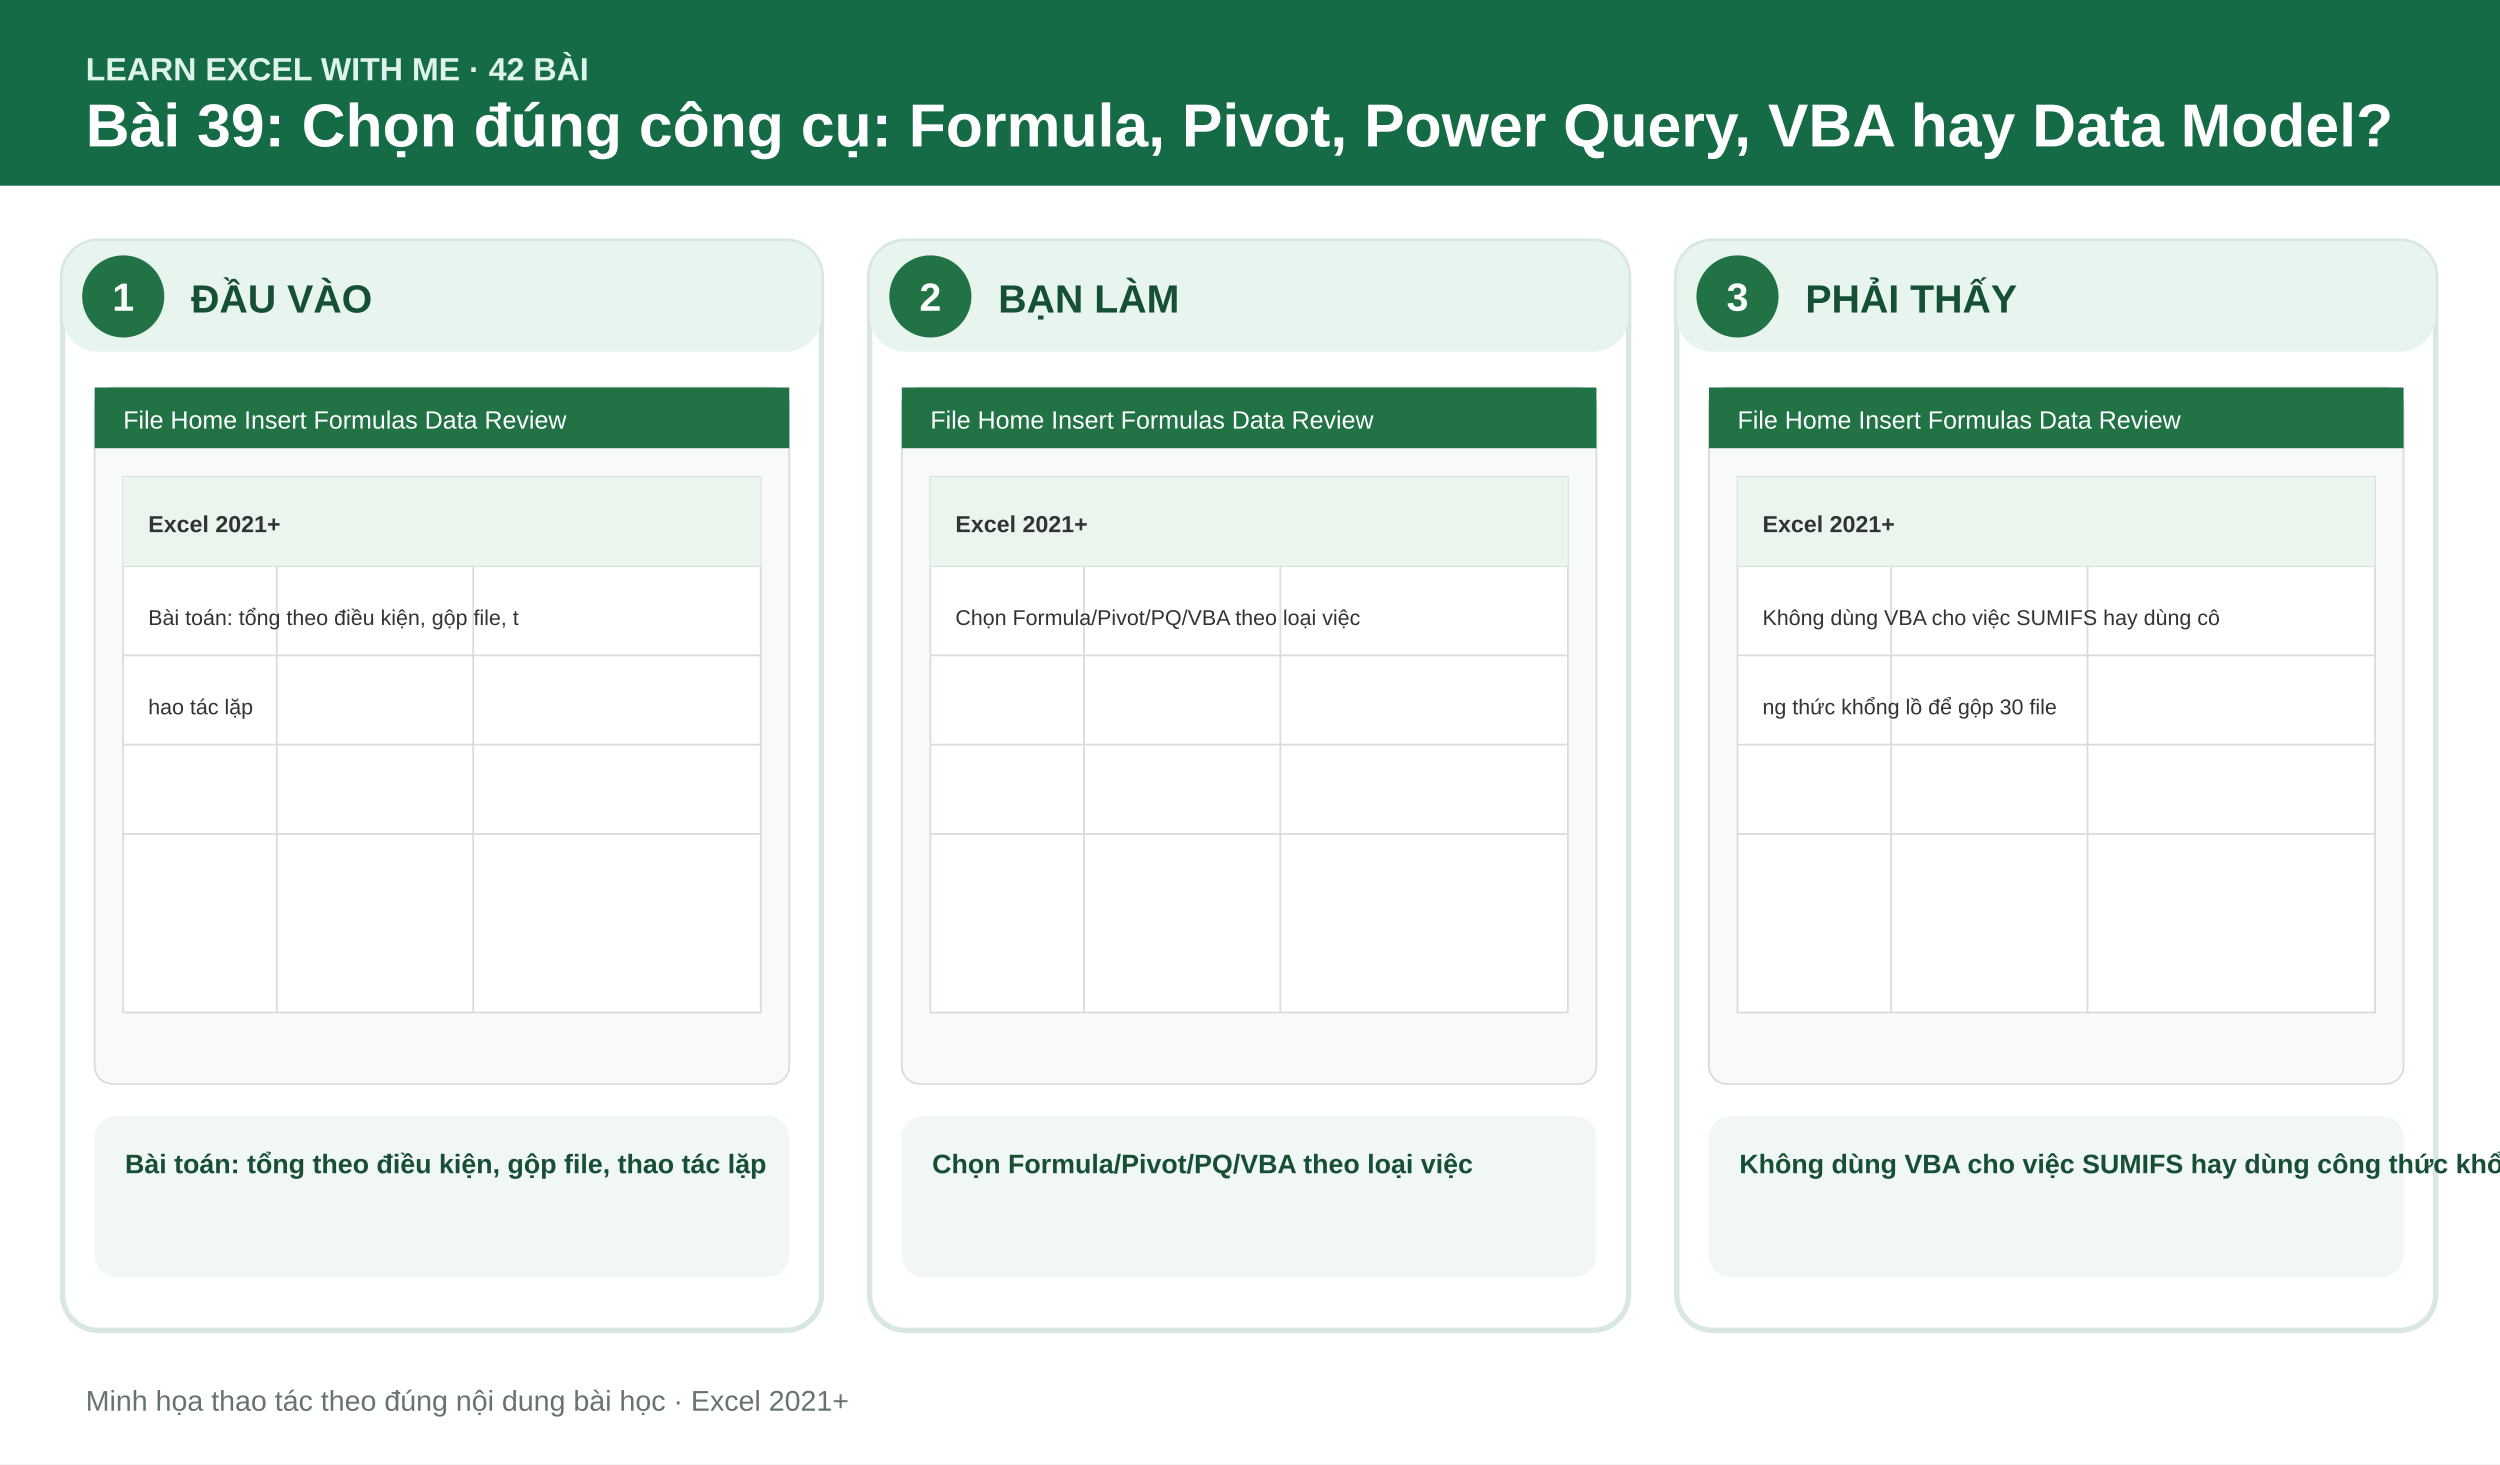
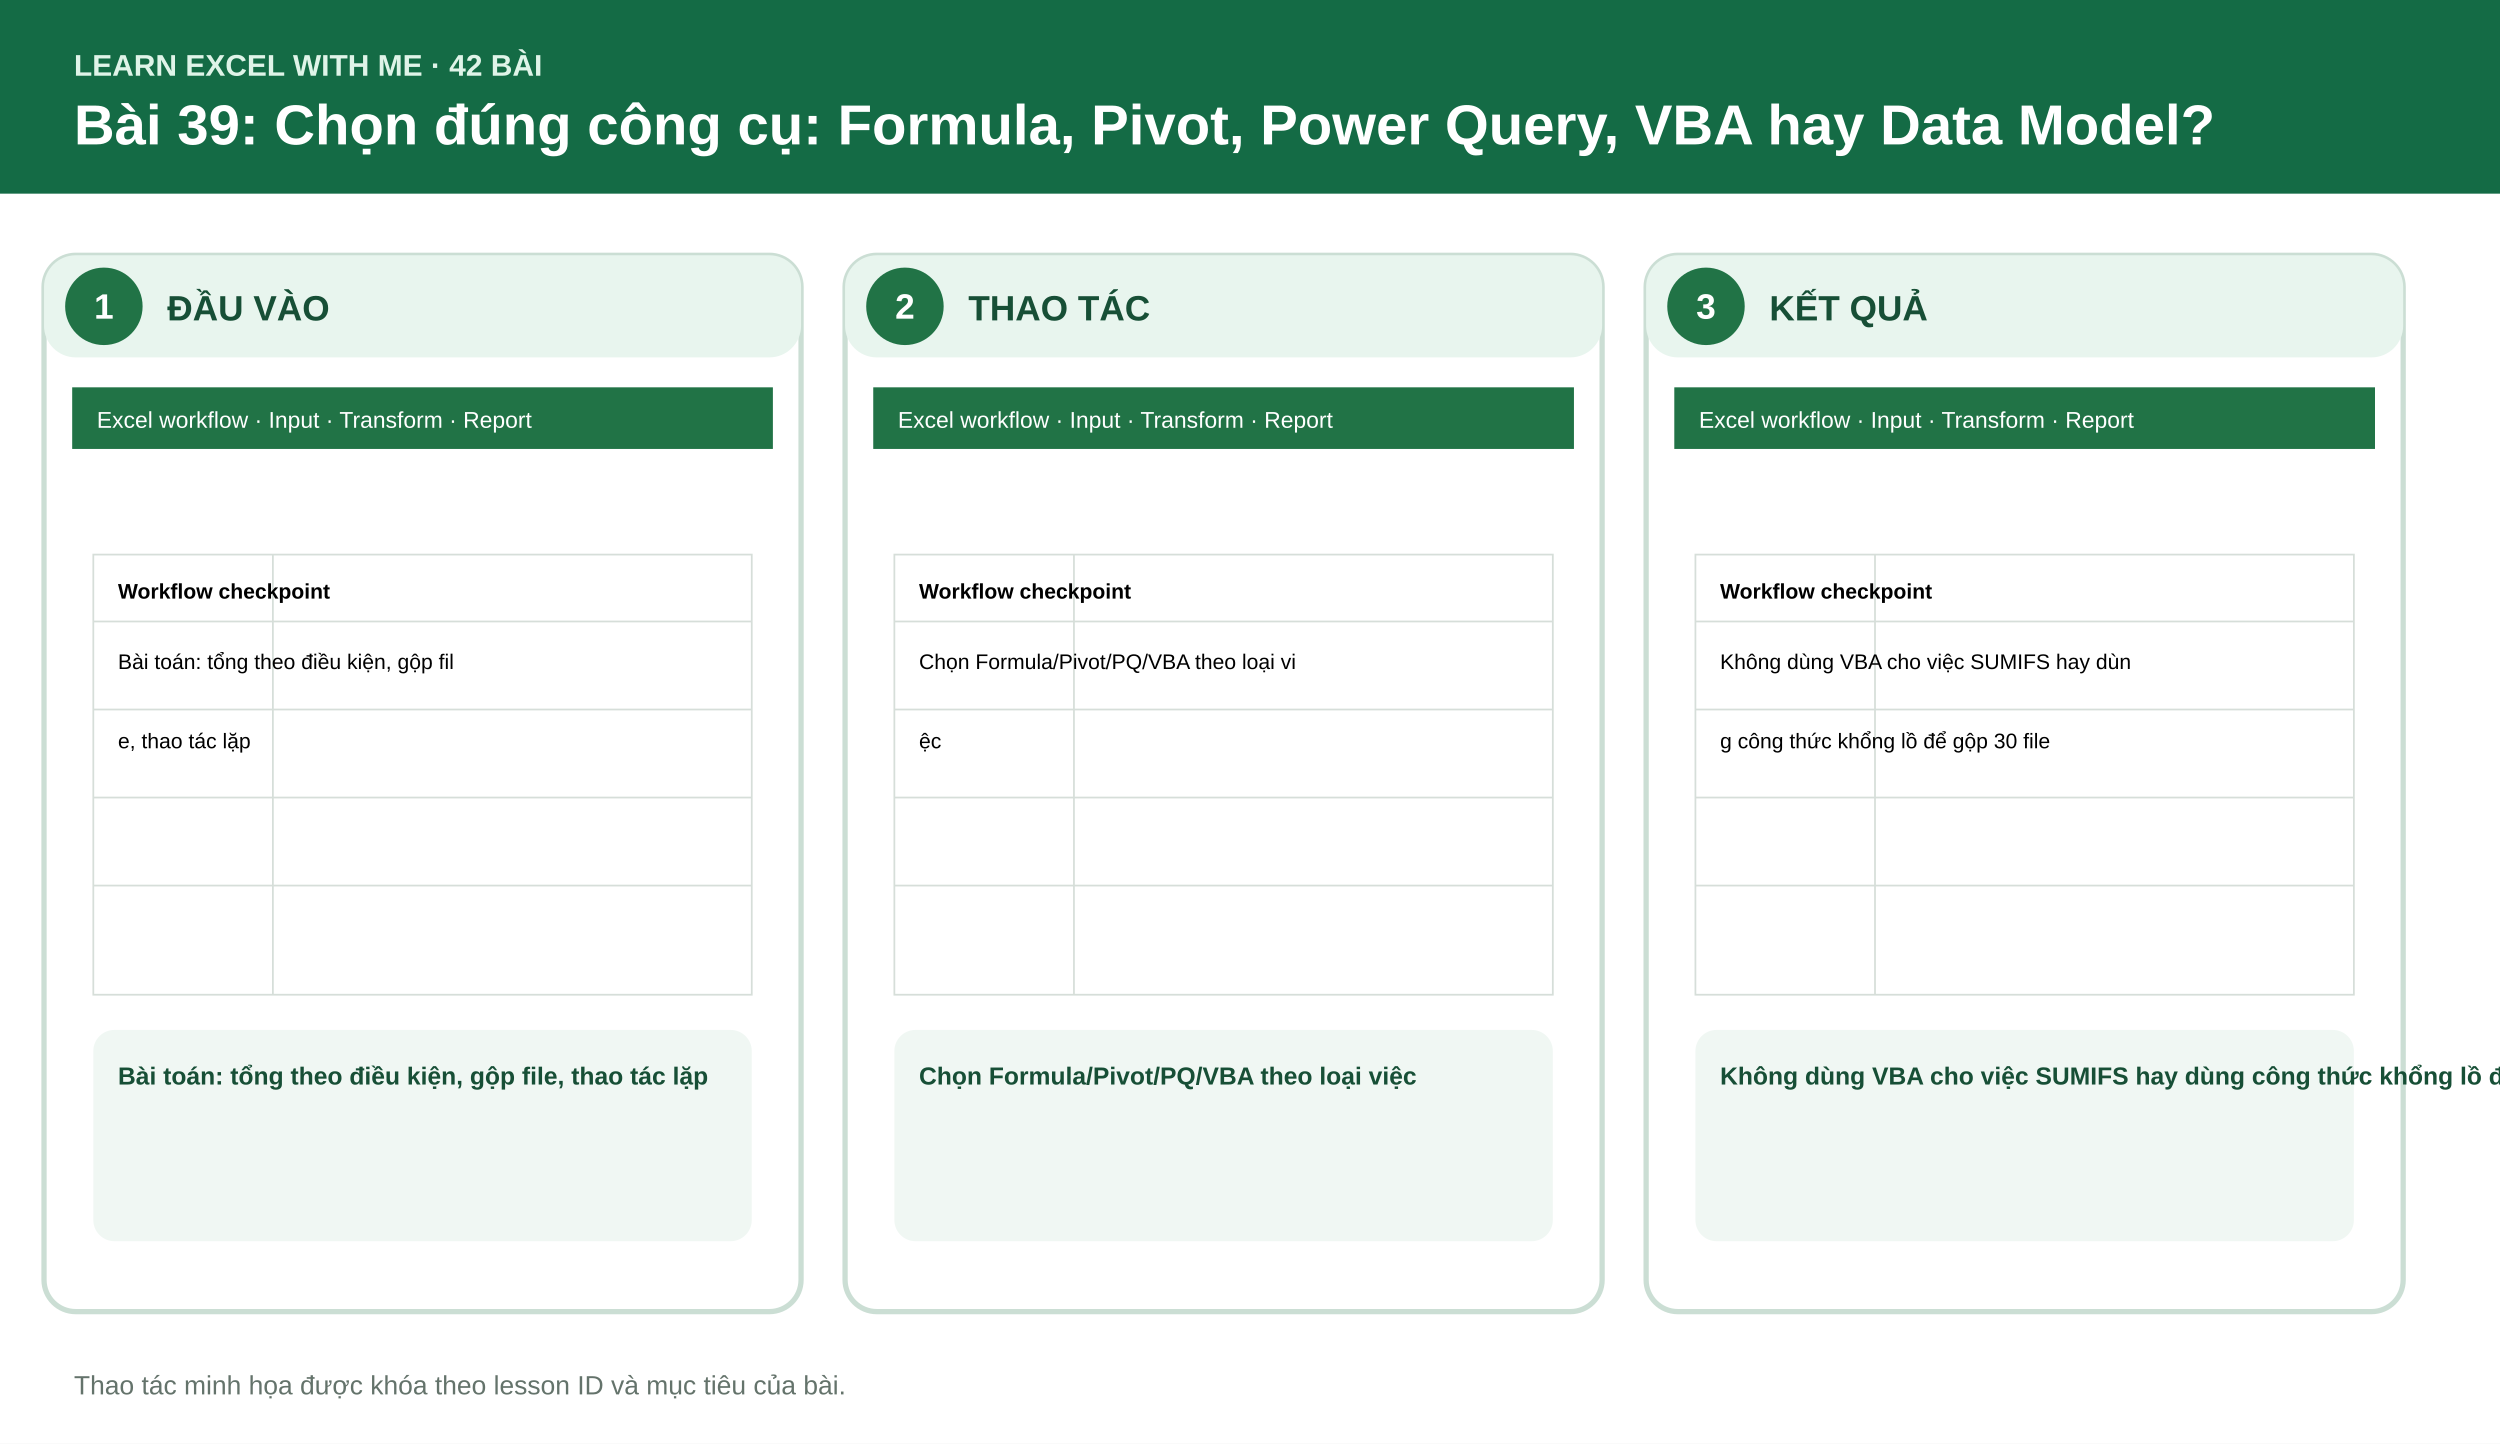
- <svg xmlns="http://www.w3.org/2000/svg" width="1400" height="820">
-   <rect width="1400" height="820" fill="#fff" />
-   <rect width="1400" height="104" fill="#146b45" />
-   <text x="48" y="45" font-family="Arial" font-size="18" font-weight="700" fill="#dff4e8">LEARN EXCEL WITH ME · 42 BÀI</text>
-   <text x="48" y="82" font-family="Arial" font-size="34" font-weight="700" fill="#fff">Bài 39: Chọn đúng công cụ: Formula, Pivot, Power Query, VBA hay Data Model?</text>
-   <rect x="35" y="135" width="425" height="610" rx="20" fill="#fff" stroke="#d8e8df" stroke-width="3" />
-   <rect x="35" y="135" width="425" height="62" rx="20" fill="#e8f5ee" />
-   <circle cx="69" cy="166" r="23" fill="#217346" />
-   <text x="69" y="174" text-anchor="middle" font-family="Arial" font-size="22" font-weight="700" fill="#fff">1</text>
-   <text x="107" y="175" font-family="Arial" font-size="22" font-weight="700" fill="#154f35">ĐẦU VÀO</text>
-   <rect x="53" y="217" width="389" height="390" rx="10" fill="#f8faf9" stroke="#d7ddd9" />
-   <rect x="53" y="217" width="389" height="34" fill="#217346" />
-   <text x="69" y="240" font-family="Arial" font-size="14" fill="#fff">File  Home  Insert  Formulas  Data  Review</text>
-   <rect x="69" y="267" width="357" height="300" fill="#fff" stroke="#d7ddd9" />
-   <path d="M69 317h357M69 367h357M69 417h357M69 467h357M155 267v300M265 267v300" stroke="#d7ddd9" />
-   <rect x="69" y="267" width="357" height="50" fill="#eaf5ee" />
-   <text x="83" y="298" font-family="Arial" font-size="13" font-weight="700" fill="#333">Excel 2021+</text>
-   <text x="83" y="350" font-family="Arial" font-size="12" fill="#333">Bài toán: tổng theo điều kiện, gộp file, t</text>
-   <text x="83" y="400" font-family="Arial" font-size="12" fill="#333">hao tác lặp</text>
-   <text x="83" y="450" font-family="Arial" font-size="12" fill="#333" />
-   <rect x="53" y="625" width="389" height="90" rx="12" fill="#f1f7f4" />
-   <text x="70" y="657" font-family="Arial" font-size="15" font-weight="700" fill="#174f36">Bài toán: tổng theo điều kiện, gộp file, thao tác lặp</text>
-   <rect x="487" y="135" width="425" height="610" rx="20" fill="#fff" stroke="#d8e8df" stroke-width="3" />
-   <rect x="487" y="135" width="425" height="62" rx="20" fill="#e8f5ee" />
-   <circle cx="521" cy="166" r="23" fill="#217346" />
-   <text x="521" y="174" text-anchor="middle" font-family="Arial" font-size="22" font-weight="700" fill="#fff">2</text>
-   <text x="559" y="175" font-family="Arial" font-size="22" font-weight="700" fill="#154f35">BẠN LÀM</text>
-   <rect x="505" y="217" width="389" height="390" rx="10" fill="#f8faf9" stroke="#d7ddd9" />
-   <rect x="505" y="217" width="389" height="34" fill="#217346" />
-   <text x="521" y="240" font-family="Arial" font-size="14" fill="#fff">File  Home  Insert  Formulas  Data  Review</text>
-   <rect x="521" y="267" width="357" height="300" fill="#fff" stroke="#d7ddd9" />
-   <path d="M521 317h357M521 367h357M521 417h357M521 467h357M607 267v300M717 267v300" stroke="#d7ddd9" />
-   <rect x="521" y="267" width="357" height="50" fill="#eaf5ee" />
-   <text x="535" y="298" font-family="Arial" font-size="13" font-weight="700" fill="#333">Excel 2021+</text>
-   <text x="535" y="350" font-family="Arial" font-size="12" fill="#333">Chọn Formula/Pivot/PQ/VBA theo loại việc</text>
-   <text x="535" y="400" font-family="Arial" font-size="12" fill="#333" />
-   <text x="535" y="450" font-family="Arial" font-size="12" fill="#333" />
-   <rect x="505" y="625" width="389" height="90" rx="12" fill="#f1f7f4" />
-   <text x="522" y="657" font-family="Arial" font-size="15" font-weight="700" fill="#174f36">Chọn Formula/Pivot/PQ/VBA theo loại việc</text>
-   <rect x="939" y="135" width="425" height="610" rx="20" fill="#fff" stroke="#d8e8df" stroke-width="3" />
-   <rect x="939" y="135" width="425" height="62" rx="20" fill="#e8f5ee" />
-   <circle cx="973" cy="166" r="23" fill="#217346" />
-   <text x="973" y="174" text-anchor="middle" font-family="Arial" font-size="22" font-weight="700" fill="#fff">3</text>
-   <text x="1011" y="175" font-family="Arial" font-size="22" font-weight="700" fill="#154f35">PHẢI THẤY</text>
-   <rect x="957" y="217" width="389" height="390" rx="10" fill="#f8faf9" stroke="#d7ddd9" />
-   <rect x="957" y="217" width="389" height="34" fill="#217346" />
-   <text x="973" y="240" font-family="Arial" font-size="14" fill="#fff">File  Home  Insert  Formulas  Data  Review</text>
-   <rect x="973" y="267" width="357" height="300" fill="#fff" stroke="#d7ddd9" />
-   <path d="M973 317h357M973 367h357M973 417h357M973 467h357M1059 267v300M1169 267v300" stroke="#d7ddd9" />
-   <rect x="973" y="267" width="357" height="50" fill="#eaf5ee" />
-   <text x="987" y="298" font-family="Arial" font-size="13" font-weight="700" fill="#333">Excel 2021+</text>
-   <text x="987" y="350" font-family="Arial" font-size="12" fill="#333">Không dùng VBA cho việc SUMIFS hay dùng cô</text>
-   <text x="987" y="400" font-family="Arial" font-size="12" fill="#333">ng thức khổng lồ để gộp 30 file</text>
-   <text x="987" y="450" font-family="Arial" font-size="12" fill="#333" />
-   <rect x="957" y="625" width="389" height="90" rx="12" fill="#f1f7f4" />
-   <text x="974" y="657" font-family="Arial" font-size="15" font-weight="700" fill="#174f36">Không dùng VBA cho việc SUMIFS hay dùng công thức khổng lồ để gộp 30 file</text>
-   <text x="48" y="790" font-family="Arial" font-size="16" fill="#66746c">Minh họa thao tác theo đúng nội dung bài học · Excel 2021+</text>
+ <svg xmlns="http://www.w3.org/2000/svg" width="1420" height="820">
+   <rect width="1420" height="820" fill="#fff" />
+   <rect width="1420" height="110" fill="#146b45" />
+   <text x="42" y="43" font-family="Arial" font-size="17" font-weight="700" fill="#dff4e8">LEARN EXCEL WITH ME · 42 BÀI</text>
+   <text x="42" y="82" font-family="Arial" font-size="32" font-weight="700" fill="#fff">Bài 39: Chọn đúng công cụ: Formula, Pivot, Power Query, VBA hay Data Model?</text>
+   <g>
+     <rect x="25" y="145" width="430" height="600" rx="18" fill="#fff" stroke="#cbded4" stroke-width="3" />
+     <rect x="25" y="145" width="430" height="58" rx="18" fill="#e8f5ee" />
+     <circle cx="59" cy="174" r="22" fill="#217346" />
+     <text x="59" y="181" text-anchor="middle" font-family="Arial" font-size="20" font-weight="700" fill="#fff">1</text>
+     <text x="95" y="182" font-family="Arial" font-size="20" font-weight="700" fill="#174f36">ĐẦU VÀO</text>
+     <rect x="41" y="220" width="398" height="35" fill="#217346" />
+     <text x="55" y="243" font-family="Arial" font-size="13" fill="#fff">Excel workflow · Input · Transform · Report</text>
+     <rect x="53" y="315" width="374" height="250" fill="#fff" stroke="#d6ded9" />
+     <path d="M53 353h374M53 403h374M53 453h374M53 503h374M155 315v250" stroke="#d6ded9" />
+     <text x="67" y="340" font-family="Arial" font-size="12" font-weight="700">Workflow checkpoint</text>
+     <text x="67" y="380" font-family="Arial" font-size="12">Bài toán: tổng theo điều kiện, gộp fil</text>
+     <text x="67" y="425" font-family="Arial" font-size="12">e, thao tác lặp</text>
+     <text x="67" y="470" font-family="Arial" font-size="12" />
+     <rect x="53" y="585" width="374" height="120" rx="12" fill="#f0f7f3" />
+     <text x="67" y="616" font-family="Arial" font-size="14" font-weight="700" fill="#174f36">Bài toán: tổng theo điều kiện, gộp file, thao tác lặp</text>
+   </g>
+   <g>
+     <rect x="480" y="145" width="430" height="600" rx="18" fill="#fff" stroke="#cbded4" stroke-width="3" />
+     <rect x="480" y="145" width="430" height="58" rx="18" fill="#e8f5ee" />
+     <circle cx="514" cy="174" r="22" fill="#217346" />
+     <text x="514" y="181" text-anchor="middle" font-family="Arial" font-size="20" font-weight="700" fill="#fff">2</text>
+     <text x="550" y="182" font-family="Arial" font-size="20" font-weight="700" fill="#174f36">THAO TÁC</text>
+     <rect x="496" y="220" width="398" height="35" fill="#217346" />
+     <text x="510" y="243" font-family="Arial" font-size="13" fill="#fff">Excel workflow · Input · Transform · Report</text>
+     <rect x="508" y="315" width="374" height="250" fill="#fff" stroke="#d6ded9" />
+     <path d="M508 353h374M508 403h374M508 453h374M508 503h374M610 315v250" stroke="#d6ded9" />
+     <text x="522" y="340" font-family="Arial" font-size="12" font-weight="700">Workflow checkpoint</text>
+     <text x="522" y="380" font-family="Arial" font-size="12">Chọn Formula/Pivot/PQ/VBA theo loại vi</text>
+     <text x="522" y="425" font-family="Arial" font-size="12">ệc</text>
+     <text x="522" y="470" font-family="Arial" font-size="12" />
+     <rect x="508" y="585" width="374" height="120" rx="12" fill="#f0f7f3" />
+     <text x="522" y="616" font-family="Arial" font-size="14" font-weight="700" fill="#174f36">Chọn Formula/Pivot/PQ/VBA theo loại việc</text>
+   </g>
+   <g>
+     <rect x="935" y="145" width="430" height="600" rx="18" fill="#fff" stroke="#cbded4" stroke-width="3" />
+     <rect x="935" y="145" width="430" height="58" rx="18" fill="#e8f5ee" />
+     <circle cx="969" cy="174" r="22" fill="#217346" />
+     <text x="969" y="181" text-anchor="middle" font-family="Arial" font-size="20" font-weight="700" fill="#fff">3</text>
+     <text x="1005" y="182" font-family="Arial" font-size="20" font-weight="700" fill="#174f36">KẾT QUẢ</text>
+     <rect x="951" y="220" width="398" height="35" fill="#217346" />
+     <text x="965" y="243" font-family="Arial" font-size="13" fill="#fff">Excel workflow · Input · Transform · Report</text>
+     <rect x="963" y="315" width="374" height="250" fill="#fff" stroke="#d6ded9" />
+     <path d="M963 353h374M963 403h374M963 453h374M963 503h374M1065 315v250" stroke="#d6ded9" />
+     <text x="977" y="340" font-family="Arial" font-size="12" font-weight="700">Workflow checkpoint</text>
+     <text x="977" y="380" font-family="Arial" font-size="12">Không dùng VBA cho việc SUMIFS hay dùn</text>
+     <text x="977" y="425" font-family="Arial" font-size="12">g công thức khổng lồ để gộp 30 file</text>
+     <text x="977" y="470" font-family="Arial" font-size="12" />
+     <rect x="963" y="585" width="374" height="120" rx="12" fill="#f0f7f3" />
+     <text x="977" y="616" font-family="Arial" font-size="14" font-weight="700" fill="#174f36">Không dùng VBA cho việc SUMIFS hay dùng công thức khổng lồ để gộp 30 file</text>
+   </g>
+   <text x="42" y="792" font-family="Arial" font-size="15" fill="#64736b">Thao tác minh họa được khóa theo lesson ID và mục tiêu của bài.</text>
</svg>
